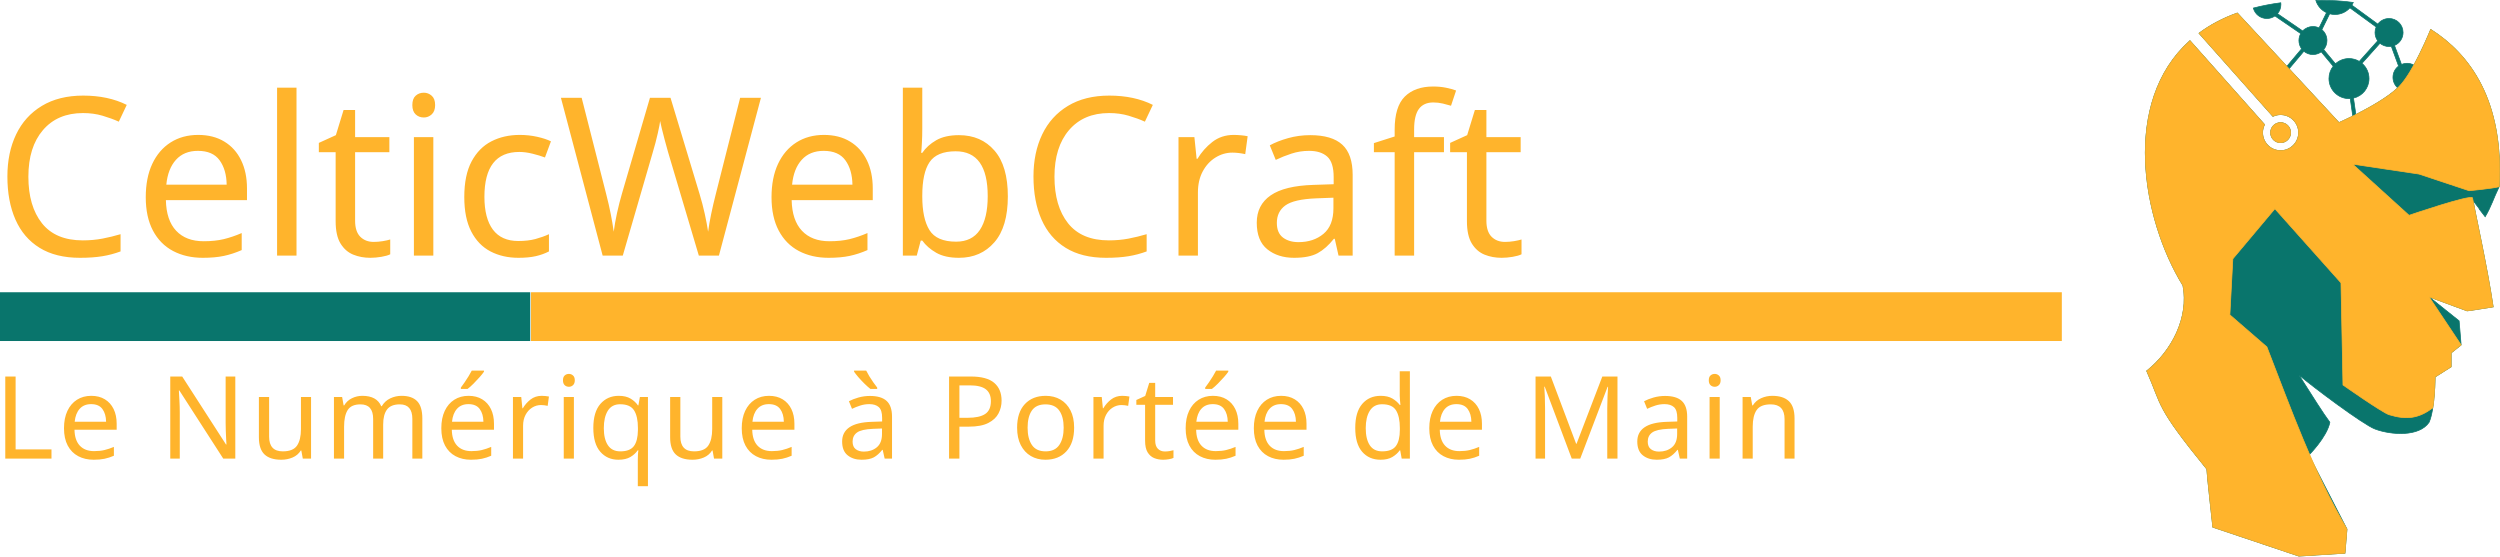
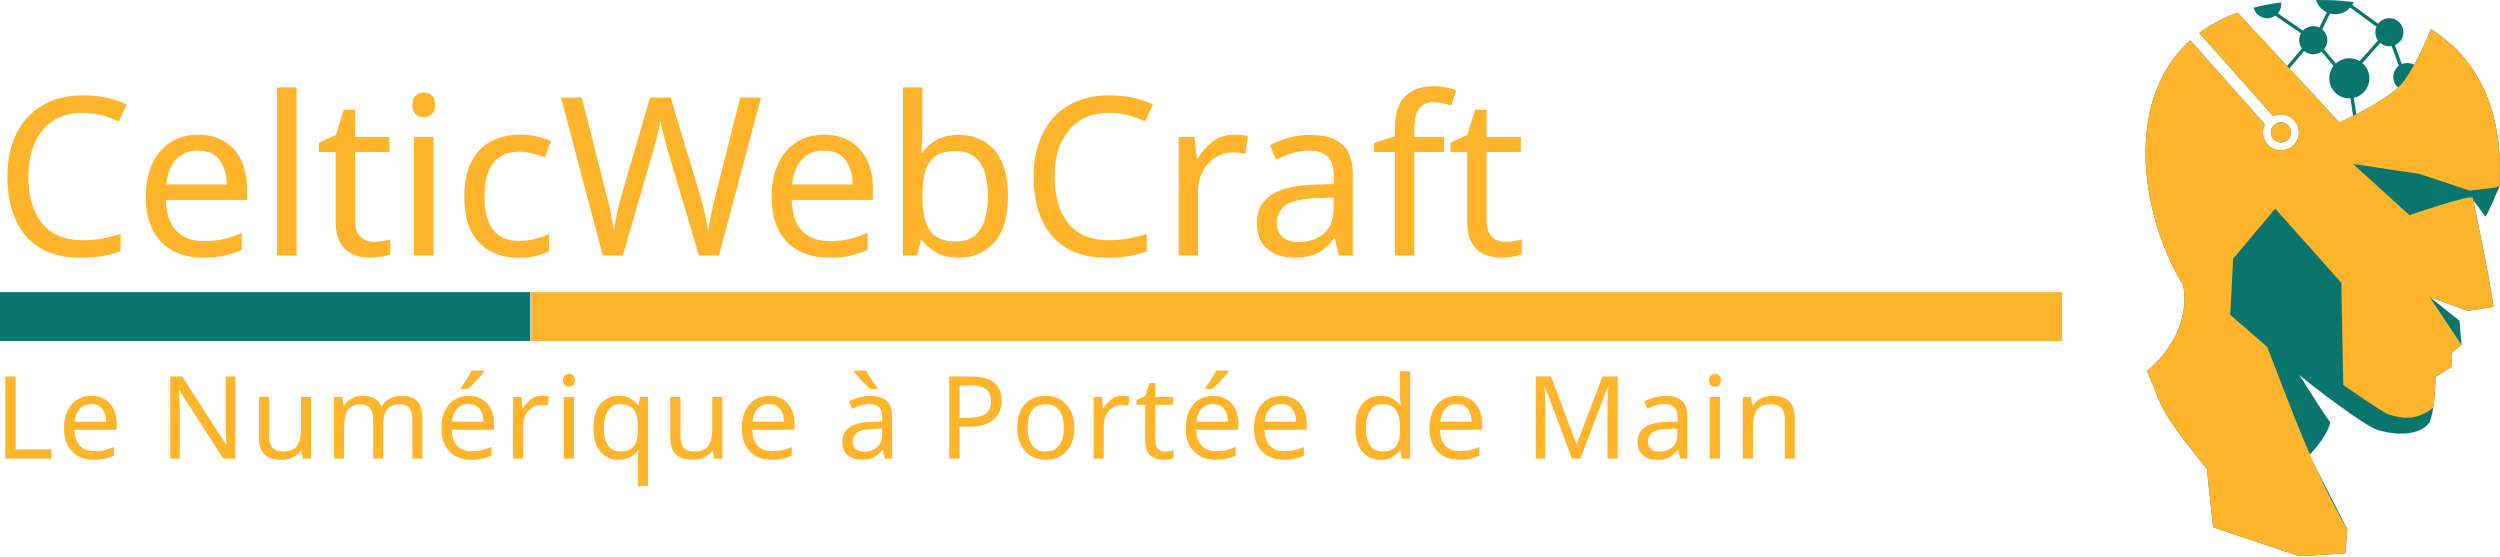
- <svg xmlns="http://www.w3.org/2000/svg" xmlns:xlink="http://www.w3.org/1999/xlink" width="67.182mm" height="14.954mm" viewBox="0 0 67.182 14.954" version="1.1" id="svg1" xml:space="preserve">
+ <svg xmlns="http://www.w3.org/2000/svg" xmlns:xlink="http://www.w3.org/1999/xlink" width="900mm" height="200.246mm" viewBox="0 0 900 200.246" version="1.1" id="svg1" xml:space="preserve">
  <defs id="defs1">
    <color-profile name="DELL-P2222H-Color-Profile-D6500" xlink:href="../../../../../../../../WINDOWS/system32/spool/drivers/color/P2222H.icm" id="color-profile1" />
    <linearGradient id="swatch6">
      <stop style="stop-color:#cccccc;stop-opacity:1;" offset="0" id="stop6" />
    </linearGradient>
  </defs>
-   <g id="layer1" transform="translate(24.84696,-194.807)">
-     <g id="g1233" transform="translate(-96.25617,59.16482)">
-       <g id="g1232" transform="translate(2.3383423e-6,-5.380966)">
-         <g id="g1230" transform="matrix(0.06735193,0,0,0.06735193,61.02617,143.6095)" style="display:inline">
-           <g id="g17" style="display:inline;fill:#ebb42c;fill-opacity:1">
-             <text xml:space="preserve" style="font-style:normal;font-variant:normal;font-weight:normal;font-stretch:normal;font-size:45.861px;font-family:'Space Mono';-inkscape-font-specification:'Space Mono';text-align:start;letter-spacing:1.336px;word-spacing:-4.714px;writing-mode:lr-tb;direction:ltr;text-anchor:start;opacity:1;fill:#ffb42c;fill-opacity:1;stroke:none;stroke-width:0.269;stroke-opacity:1" x="151.811" y="144.582" id="text15">
-               <tspan id="tspan15" style="font-style:normal;font-variant:normal;font-weight:normal;font-stretch:normal;font-size:45.861px;font-family:'Space Mono';-inkscape-font-specification:'Space Mono';letter-spacing:1.336px;word-spacing:-4.714px;writing-mode:lr-tb;fill:#ffb42c;fill-opacity:1;stroke-width:0.269" x="151.811" y="144.582">Le Numérique à Portée de Main</tspan>
+   <g id="layer1" transform="translate(222.9856,-150.643)">
+     <g id="g1233" transform="matrix(13.39829,0,0,13.40699,-1179.747,-1668.029)" style="stroke-width:0.075">
+       <g id="g1232" transform="translate(2.3383423e-6,-5.380966)" style="stroke-width:0.075">
+         <g id="g1230" transform="matrix(0.06735193,0,0,0.06735193,61.02617,143.6095)" style="display:inline;stroke-width:0.075">
+           <g id="g17" style="display:inline;fill:#ebb42c;fill-opacity:1;stroke-width:0.075">
+             <text xml:space="preserve" style="font-style:normal;font-variant:normal;font-weight:normal;font-stretch:normal;font-size:45.861px;font-family:'Space Mono';-inkscape-font-specification:'Space Mono';text-align:start;letter-spacing:1.336px;word-spacing:-4.714px;writing-mode:lr-tb;direction:ltr;text-anchor:start;opacity:1;fill:#ffb42c;fill-opacity:1;stroke:none;stroke-width:0.02;stroke-opacity:1" x="151.811" y="144.582" id="text15">
+               <tspan id="tspan15" style="font-style:normal;font-variant:normal;font-weight:normal;font-stretch:normal;font-size:45.861px;font-family:'Space Mono';-inkscape-font-specification:'Space Mono';letter-spacing:1.336px;word-spacing:-4.714px;writing-mode:lr-tb;fill:#ffb42c;fill-opacity:1;stroke-width:0.02" x="151.811" y="144.582">Le Numérique à Portée de Main</tspan>
            </text>
-             <text xml:space="preserve" style="font-style:normal;font-variant:normal;font-weight:normal;font-stretch:normal;font-size:88.194px;font-family:'Zen Dots';-inkscape-font-specification:'Zen Dots';text-align:start;writing-mode:lr-tb;direction:ltr;text-anchor:start;opacity:1;fill:#ffb42c;fill-opacity:1;stroke:none;stroke-width:0.269;stroke-opacity:1" x="151.735" y="63.586" id="text16">
-               <tspan id="tspan16" style="font-size:88.194px;fill:#ffb42c;fill-opacity:1;stroke-width:0.269" x="151.735" y="63.586">CelticWebCraft</tspan>
+             <text xml:space="preserve" style="font-style:normal;font-variant:normal;font-weight:normal;font-stretch:normal;font-size:88.194px;font-family:'Zen Dots';-inkscape-font-specification:'Zen Dots';text-align:start;writing-mode:lr-tb;direction:ltr;text-anchor:start;opacity:1;fill:#ffb42c;fill-opacity:1;stroke:none;stroke-width:0.02;stroke-opacity:1" x="151.735" y="63.586" id="text16">
+               <tspan id="tspan16" style="font-size:88.194px;fill:#ffb42c;fill-opacity:1;stroke-width:0.02" x="151.735" y="63.586">CelticWebCraft</tspan>
            </text>
-             <text xml:space="preserve" style="font-style:normal;font-variant:normal;font-weight:normal;font-stretch:normal;font-size:45.861px;font-family:'Space Mono';-inkscape-font-specification:'Space Mono';text-align:start;letter-spacing:1.323px;word-spacing:1.982px;writing-mode:lr-tb;direction:ltr;text-anchor:start;opacity:1;fill:#ffb42c;fill-opacity:1;stroke:none;stroke-width:0.269;stroke-opacity:1" x="151.811" y="144.582" id="text17">
-               <tspan id="tspan17" style="font-style:normal;font-variant:normal;font-weight:normal;font-stretch:normal;font-size:45.861px;font-family:'Space Mono';-inkscape-font-specification:'Space Mono';letter-spacing:1.323px;word-spacing:1.982px;fill:#ffb42c;fill-opacity:1;stroke-width:0.269" x="151.811" y="144.582" />
+             <text xml:space="preserve" style="font-style:normal;font-variant:normal;font-weight:normal;font-stretch:normal;font-size:45.861px;font-family:'Space Mono';-inkscape-font-specification:'Space Mono';text-align:start;letter-spacing:1.323px;word-spacing:1.982px;writing-mode:lr-tb;direction:ltr;text-anchor:start;opacity:1;fill:#ffb42c;fill-opacity:1;stroke:none;stroke-width:0.02;stroke-opacity:1" x="151.811" y="144.582" id="text17">
+               <tspan id="tspan17" style="font-style:normal;font-variant:normal;font-weight:normal;font-stretch:normal;font-size:45.861px;font-family:'Space Mono';-inkscape-font-specification:'Space Mono';letter-spacing:1.323px;word-spacing:1.982px;fill:#ffb42c;fill-opacity:1;stroke-width:0.02" x="151.811" y="144.582" />
            </text>
          </g>
-           <g id="g1229" style="display:inline">
-             <rect style="opacity:1;fill:#09756c;fill-opacity:1;stroke:none;stroke-width:0.27;stroke-opacity:1" id="rect1227" width="211.561" height="19.457" x="154.161" y="78.203" />
-             <rect style="opacity:1;fill:#ffb42c;fill-opacity:1;stroke:none;stroke-width:0.459;stroke-opacity:1" id="rect1228" width="610.779" height="19.457" x="366.029" y="78.203" />
+           <g id="g1229" style="display:inline;stroke-width:0.075">
+             <rect style="opacity:1;fill:#09756c;fill-opacity:1;stroke:none;stroke-width:0.02;stroke-opacity:1" id="rect1227" width="211.561" height="19.457" x="154.161" y="78.203" />
+             <rect style="opacity:1;fill:#ffb42c;fill-opacity:1;stroke:none;stroke-width:0.034;stroke-opacity:1" id="rect1228" width="610.779" height="19.457" x="366.029" y="78.203" />
          </g>
        </g>
-         <g id="g1231" transform="matrix(-0.05381476,0,0,0.05381476,139.3764,140.4979)" style="display:inline">
-           <path id="path1230" style="display:inline;opacity:1;fill:#09756c;fill-opacity:1;stroke:#09756c;stroke-width:0.355;stroke-opacity:1" d="m 106.556,9.948 c -2.137,-0.023 -4.322,-0.006 -6.556,0.052 -1.543,0.04 -4.751,0.139 -9.057,0.609 l -0.004,-0.005 -0.009,0.006 c -0.979,0.107 -2.014,0.233 -3.1,0.381 a 10,10 0 0 0 0.719,1.357 l -12.948,9.456 a 7,7 0 0 0 -5.603,-2.804 7,7 0 0 0 -7,7 7,7 0 0 0 4.279,6.45 l -3.489,9.485 a 7,7 0 0 0 -2.75,-0.563 7,7 0 0 0 -3.42,0.892 C 53.433,34.732 50.019,26.514 49.192,24.477 29.657,36.877 12.609,59.96 15,103 c 2.893,5.931 4,10 7,15 7,-9 -1.001,0.969 6,-8 -0.859,5.569 -7,32.711 -10,53 12,2 13,2 13,2 l 19,-7 -15,12 -1,12 5,4 v 6.934 l 8,5.065 c 0,0 -1.83e-4,15.792 3,22.644 5,7.356 19,6.356 27,3.356 5.886,-2.207 31,-21 38,-27 -7,11 -12,19 -15.455,23.644 C 101,228 110,237 110,237 l -19,37 1,12 23,1.455 43,-14.455 c 0,0 3,-27 3,-29 26,-32 22,-31 30,-49 -12.576,-10 -21.184,-26.695 -18.096,-42.673 20.444,-33.295 30.678,-91.606 -3.488,-122.257 l -37.228,41.874 v 5.17e-4 a 9,9 0 0 1 0.961,4.047 9,9 0 0 1 -9,9 9,9 0 0 1 -9,-9 9,9 0 0 1 9,-9 9,9 0 0 1 3.843,0.861 L 164.878,26.362 C 159.468,22.338 153.128,18.92 145.758,16.262 l -24.711,26.649 -7.391,-8.784 a 7,7 0 0 0 1.345,-4.126 7,7 0 0 0 -0.913,-3.456 l 12.88,-8.823 a 7,7 0 0 0 4.033,1.278 7,7 0 0 0 6.768,-5.21 c -4.27,-1.117 -8.837,-2.008 -13.714,-2.65 a 7,7 0 0 0 -0.053,0.86 7,7 0 0 0 1.714,4.589 l -12.6,8.632 a 7,7 0 0 0 -5.114,-2.22 7,7 0 0 0 -3.048,0.698 l -3.751,-7.623 a 10,10 0 0 0 5.354,-6.127 z m -17.015,3.711 a 10,10 0 0 0 7.459,3.34 10,10 0 0 0 2.65,-0.358 l 3.909,7.946 a 7,7 0 0 0 -2.56,5.412 7,7 0 0 0 1.656,4.521 l -5.906,7.101 a 10,10 0 0 0 -6.75,-2.623 10,10 0 0 0 -5.146,1.425 L 75.648,30.135 a 7,7 0 0 0 1.352,-4.135 7,7 0 0 0 -0.569,-2.766 z m -15.017,17.683 8.989,10.047 a 10,10 0 0 0 -3.513,7.61 10,10 0 0 0 7.749,9.743 l -1.183,8.235 C 79.8,63.557 70.637,58.449 65.646,53.644 a 7,7 0 0 0 2.395,-5.272 7,7 0 0 0 -2.807,-5.605 l 3.627,-9.861 a 7,7 0 0 0 1.139,0.094 7,7 0 0 0 4.524,-1.658 z m 38.005,3.996 7.392,8.786 -24.921,26.876 c 0,0 -2.856,-1.252 -6.886,-3.248 l 1.26,-8.772 a 10,10 0 0 0 0.626,0.02 10,10 0 0 0 10,-10 10,10 0 0 0 -2.124,-6.162 l 5.984,-7.194 a 7,7 0 0 0 4.14,1.356 7,7 0 0 0 4.528,-1.662 z m 11.62,35.654 a 5,5 0 0 0 -5,5 5,5 0 0 0 5,5 5,5 0 0 0 5,-5 5,5 0 0 0 -5,-5 z" />
-           <path id="path1231" style="display:inline;opacity:1;mix-blend-mode:normal;fill:#ffb42c;fill-opacity:1;stroke:#ffb42c;stroke-width:0.355;stroke-opacity:1" d="M 145.758,16.262 95,71 c 0,0 -21.904,-9.606 -30,-18 C 58.018,45.76 50.479,27.644 49.192,24.477 29.657,36.877 12.609,59.96 15,103 c 3.641,0.945 15,2 15,2 L 55,96.689 88.18,91.728 60,117.287 c 0,0 -30.674,-10.503 -31.692,-8.718 -0.875,5.569 -7.308,34.142 -10.308,54.431 12,2 13,2 13,2 l 19,-7 -16,24 5,4 v 6.934 l 8,5.065 c 0,0 -3.56e-4,8.538 1.134,15.42 6.924,5.144 12.866,6.196 21.866,3.424 3.36,-1.035 23,-14.844 23,-14.844 L 94,151 127,114 l 21,25 1.478,28 -18.478,16 c -12.145,31.231 -23.017,61.948 -40,91 l 1,12 23,1.455 43,-14.455 c 0,0 3,-27 3,-29 26,-32 22,-31 30,-49 -12.576,-10 -21.184,-26.695 -18.096,-42.673 20.444,-33.295 30.678,-91.606 -3.488,-122.257 l -37.228,41.874 v 5.17e-4 a 9,9 0 0 1 0.884,2.872 9,9 0 0 1 0.077,1.175 9,9 0 0 1 -0.077,1.175 9,9 0 0 1 -0.608,2.27 9,9 0 0 1 -1.175,2.035 9,9 0 0 1 -2.64,2.316 9,9 0 0 1 -1.888,0.803 9,9 0 0 1 -2.612,0.403 9,9 0 0 1 -1.175,-0.077 9,9 0 0 1 -1.154,-0.229 9,9 0 0 1 -2.17,-0.899 9,9 0 0 1 -3.294,-3.294 9,9 0 0 1 -0.899,-2.17 9,9 0 0 1 -0.306,-2.33 9,9 0 0 1 1.86,-5.479 9,9 0 0 1 1.661,-1.661 9,9 0 0 1 0.979,-0.654 9,9 0 0 1 1.056,-0.52 9,9 0 0 1 2.078,-0.57 9,9 0 0 1 1.366,-0.115 9,9 0 0 1 1.175,0.077 9,9 0 0 1 2.27,0.608 9,9 0 0 1 0.398,0.176 l 36.886,-41.49 C 159.468,22.338 153.128,18.92 145.758,16.262 Z m -21.608,54.73 a 5,5 0 0 0 -1.451,0.224 5,5 0 0 0 -1.049,0.446 5,5 0 0 0 -0.544,0.363 5,5 0 0 0 -1.576,2.054 5,5 0 0 0 -0.38,1.914 5,5 0 0 0 0.171,1.294 5,5 0 0 0 1.294,2.241 5,5 0 0 0 0.492,0.431 5,5 0 0 0 1.13,0.653 5,5 0 0 0 1.914,0.38 5,5 0 0 0 0.653,-0.043 5,5 0 0 0 0.641,-0.128 5,5 0 0 0 1.206,-0.499 5,5 0 0 0 1.036,-0.795 5,5 0 0 0 0.794,-1.035 5,5 0 0 0 5.2e-4,-5.17e-4 5,5 0 0 0 0.499,-1.206 5,5 0 0 0 0.171,-1.294 5,5 0 0 0 -0.171,-1.294 5,5 0 0 0 -0.499,-1.206 5,5 0 0 0 -0.795,-1.035 5,5 0 0 0 -0.491,-0.431 5,5 0 0 0 -0.544,-0.363 5,5 0 0 0 -5.2e-4,0 5,5 0 0 0 -0.586,-0.289 5,5 0 0 0 -5.2e-4,0 5,5 0 0 0 -1.913,-0.381 z" />
+         <g id="g1231" transform="matrix(-0.05381476,0,0,0.05381476,139.3764,140.4979)" style="display:inline;stroke-width:0.075">
+           <path id="path1230" style="display:inline;opacity:1;fill:#09756c;fill-opacity:1;stroke:#09756c;stroke-width:0.026;stroke-opacity:1" d="m 106.556,9.948 c -2.137,-0.023 -4.322,-0.006 -6.556,0.052 -1.543,0.04 -4.751,0.139 -9.057,0.609 l -0.004,-0.005 -0.009,0.006 c -0.979,0.107 -2.014,0.233 -3.1,0.381 a 10,10 0 0 0 0.719,1.357 l -12.948,9.456 a 7,7 0 0 0 -5.603,-2.804 7,7 0 0 0 -7,7 7,7 0 0 0 4.279,6.45 l -3.489,9.485 a 7,7 0 0 0 -2.75,-0.563 7,7 0 0 0 -3.42,0.892 C 53.433,34.732 50.019,26.514 49.192,24.477 29.657,36.877 12.609,59.96 15,103 c 2.893,5.931 4,10 7,15 7,-9 -1.001,0.969 6,-8 -0.859,5.569 -7,32.711 -10,53 12,2 13,2 13,2 l 19,-7 -15,12 -1,12 5,4 v 6.934 l 8,5.065 c 0,0 -1.83e-4,15.792 3,22.644 5,7.356 19,6.356 27,3.356 5.886,-2.207 31,-21 38,-27 -7,11 -12,19 -15.455,23.644 C 101,228 110,237 110,237 l -19,37 1,12 23,1.455 43,-14.455 c 0,0 3,-27 3,-29 26,-32 22,-31 30,-49 -12.576,-10 -21.184,-26.695 -18.096,-42.673 20.444,-33.295 30.678,-91.606 -3.488,-122.257 l -37.228,41.874 v 5.17e-4 a 9,9 0 0 1 0.961,4.047 9,9 0 0 1 -9,9 9,9 0 0 1 -9,-9 9,9 0 0 1 9,-9 9,9 0 0 1 3.843,0.861 L 164.878,26.362 C 159.468,22.338 153.128,18.92 145.758,16.262 l -24.711,26.649 -7.391,-8.784 a 7,7 0 0 0 1.345,-4.126 7,7 0 0 0 -0.913,-3.456 l 12.88,-8.823 a 7,7 0 0 0 4.033,1.278 7,7 0 0 0 6.768,-5.21 c -4.27,-1.117 -8.837,-2.008 -13.714,-2.65 a 7,7 0 0 0 -0.053,0.86 7,7 0 0 0 1.714,4.589 l -12.6,8.632 a 7,7 0 0 0 -5.114,-2.22 7,7 0 0 0 -3.048,0.698 l -3.751,-7.623 a 10,10 0 0 0 5.354,-6.127 z m -17.015,3.711 a 10,10 0 0 0 7.459,3.34 10,10 0 0 0 2.65,-0.358 l 3.909,7.946 a 7,7 0 0 0 -2.56,5.412 7,7 0 0 0 1.656,4.521 l -5.906,7.101 a 10,10 0 0 0 -6.75,-2.623 10,10 0 0 0 -5.146,1.425 L 75.648,30.135 a 7,7 0 0 0 1.352,-4.135 7,7 0 0 0 -0.569,-2.766 z m -15.017,17.683 8.989,10.047 a 10,10 0 0 0 -3.513,7.61 10,10 0 0 0 7.749,9.743 l -1.183,8.235 C 79.8,63.557 70.637,58.449 65.646,53.644 a 7,7 0 0 0 2.395,-5.272 7,7 0 0 0 -2.807,-5.605 l 3.627,-9.861 a 7,7 0 0 0 1.139,0.094 7,7 0 0 0 4.524,-1.658 z m 38.005,3.996 7.392,8.786 -24.921,26.876 c 0,0 -2.856,-1.252 -6.886,-3.248 l 1.26,-8.772 a 10,10 0 0 0 0.626,0.02 10,10 0 0 0 10,-10 10,10 0 0 0 -2.124,-6.162 l 5.984,-7.194 a 7,7 0 0 0 4.14,1.356 7,7 0 0 0 4.528,-1.662 z m 11.62,35.654 a 5,5 0 0 0 -5,5 5,5 0 0 0 5,5 5,5 0 0 0 5,-5 5,5 0 0 0 -5,-5 z" />
+           <path id="path1231" style="display:inline;opacity:1;mix-blend-mode:normal;fill:#ffb42c;fill-opacity:1;stroke:#ffb42c;stroke-width:0.026;stroke-opacity:1" d="M 145.758,16.262 95,71 c 0,0 -21.904,-9.606 -30,-18 C 58.018,45.76 50.479,27.644 49.192,24.477 29.657,36.877 12.609,59.96 15,103 c 3.641,0.945 15,2 15,2 L 55,96.689 88.18,91.728 60,117.287 c 0,0 -30.674,-10.503 -31.692,-8.718 -0.875,5.569 -7.308,34.142 -10.308,54.431 12,2 13,2 13,2 l 19,-7 -16,24 5,4 v 6.934 l 8,5.065 c 0,0 -3.56e-4,8.538 1.134,15.42 6.924,5.144 12.866,6.196 21.866,3.424 3.36,-1.035 23,-14.844 23,-14.844 L 94,151 127,114 l 21,25 1.478,28 -18.478,16 c -12.145,31.231 -23.017,61.948 -40,91 l 1,12 23,1.455 43,-14.455 c 0,0 3,-27 3,-29 26,-32 22,-31 30,-49 -12.576,-10 -21.184,-26.695 -18.096,-42.673 20.444,-33.295 30.678,-91.606 -3.488,-122.257 l -37.228,41.874 v 5.17e-4 a 9,9 0 0 1 0.884,2.872 9,9 0 0 1 0.077,1.175 9,9 0 0 1 -0.077,1.175 9,9 0 0 1 -0.608,2.27 9,9 0 0 1 -1.175,2.035 9,9 0 0 1 -2.64,2.316 9,9 0 0 1 -1.888,0.803 9,9 0 0 1 -2.612,0.403 9,9 0 0 1 -1.175,-0.077 9,9 0 0 1 -1.154,-0.229 9,9 0 0 1 -2.17,-0.899 9,9 0 0 1 -3.294,-3.294 9,9 0 0 1 -0.899,-2.17 9,9 0 0 1 -0.306,-2.33 9,9 0 0 1 1.86,-5.479 9,9 0 0 1 1.661,-1.661 9,9 0 0 1 0.979,-0.654 9,9 0 0 1 1.056,-0.52 9,9 0 0 1 2.078,-0.57 9,9 0 0 1 1.366,-0.115 9,9 0 0 1 1.175,0.077 9,9 0 0 1 2.27,0.608 9,9 0 0 1 0.398,0.176 l 36.886,-41.49 C 159.468,22.338 153.128,18.92 145.758,16.262 Z m -21.608,54.73 a 5,5 0 0 0 -1.451,0.224 5,5 0 0 0 -1.049,0.446 5,5 0 0 0 -0.544,0.363 5,5 0 0 0 -1.576,2.054 5,5 0 0 0 -0.38,1.914 5,5 0 0 0 0.171,1.294 5,5 0 0 0 1.294,2.241 5,5 0 0 0 0.492,0.431 5,5 0 0 0 1.13,0.653 5,5 0 0 0 1.914,0.38 5,5 0 0 0 0.653,-0.043 5,5 0 0 0 0.641,-0.128 5,5 0 0 0 1.206,-0.499 5,5 0 0 0 1.036,-0.795 5,5 0 0 0 0.794,-1.035 5,5 0 0 0 5.2e-4,-5.17e-4 5,5 0 0 0 0.499,-1.206 5,5 0 0 0 0.171,-1.294 5,5 0 0 0 -0.171,-1.294 5,5 0 0 0 -0.499,-1.206 5,5 0 0 0 -0.795,-1.035 5,5 0 0 0 -0.491,-0.431 5,5 0 0 0 -0.544,-0.363 5,5 0 0 0 -5.2e-4,0 5,5 0 0 0 -0.586,-0.289 5,5 0 0 0 -5.2e-4,0 5,5 0 0 0 -1.913,-0.381 z" />
        </g>
      </g>
    </g>
  </g>
</svg>
